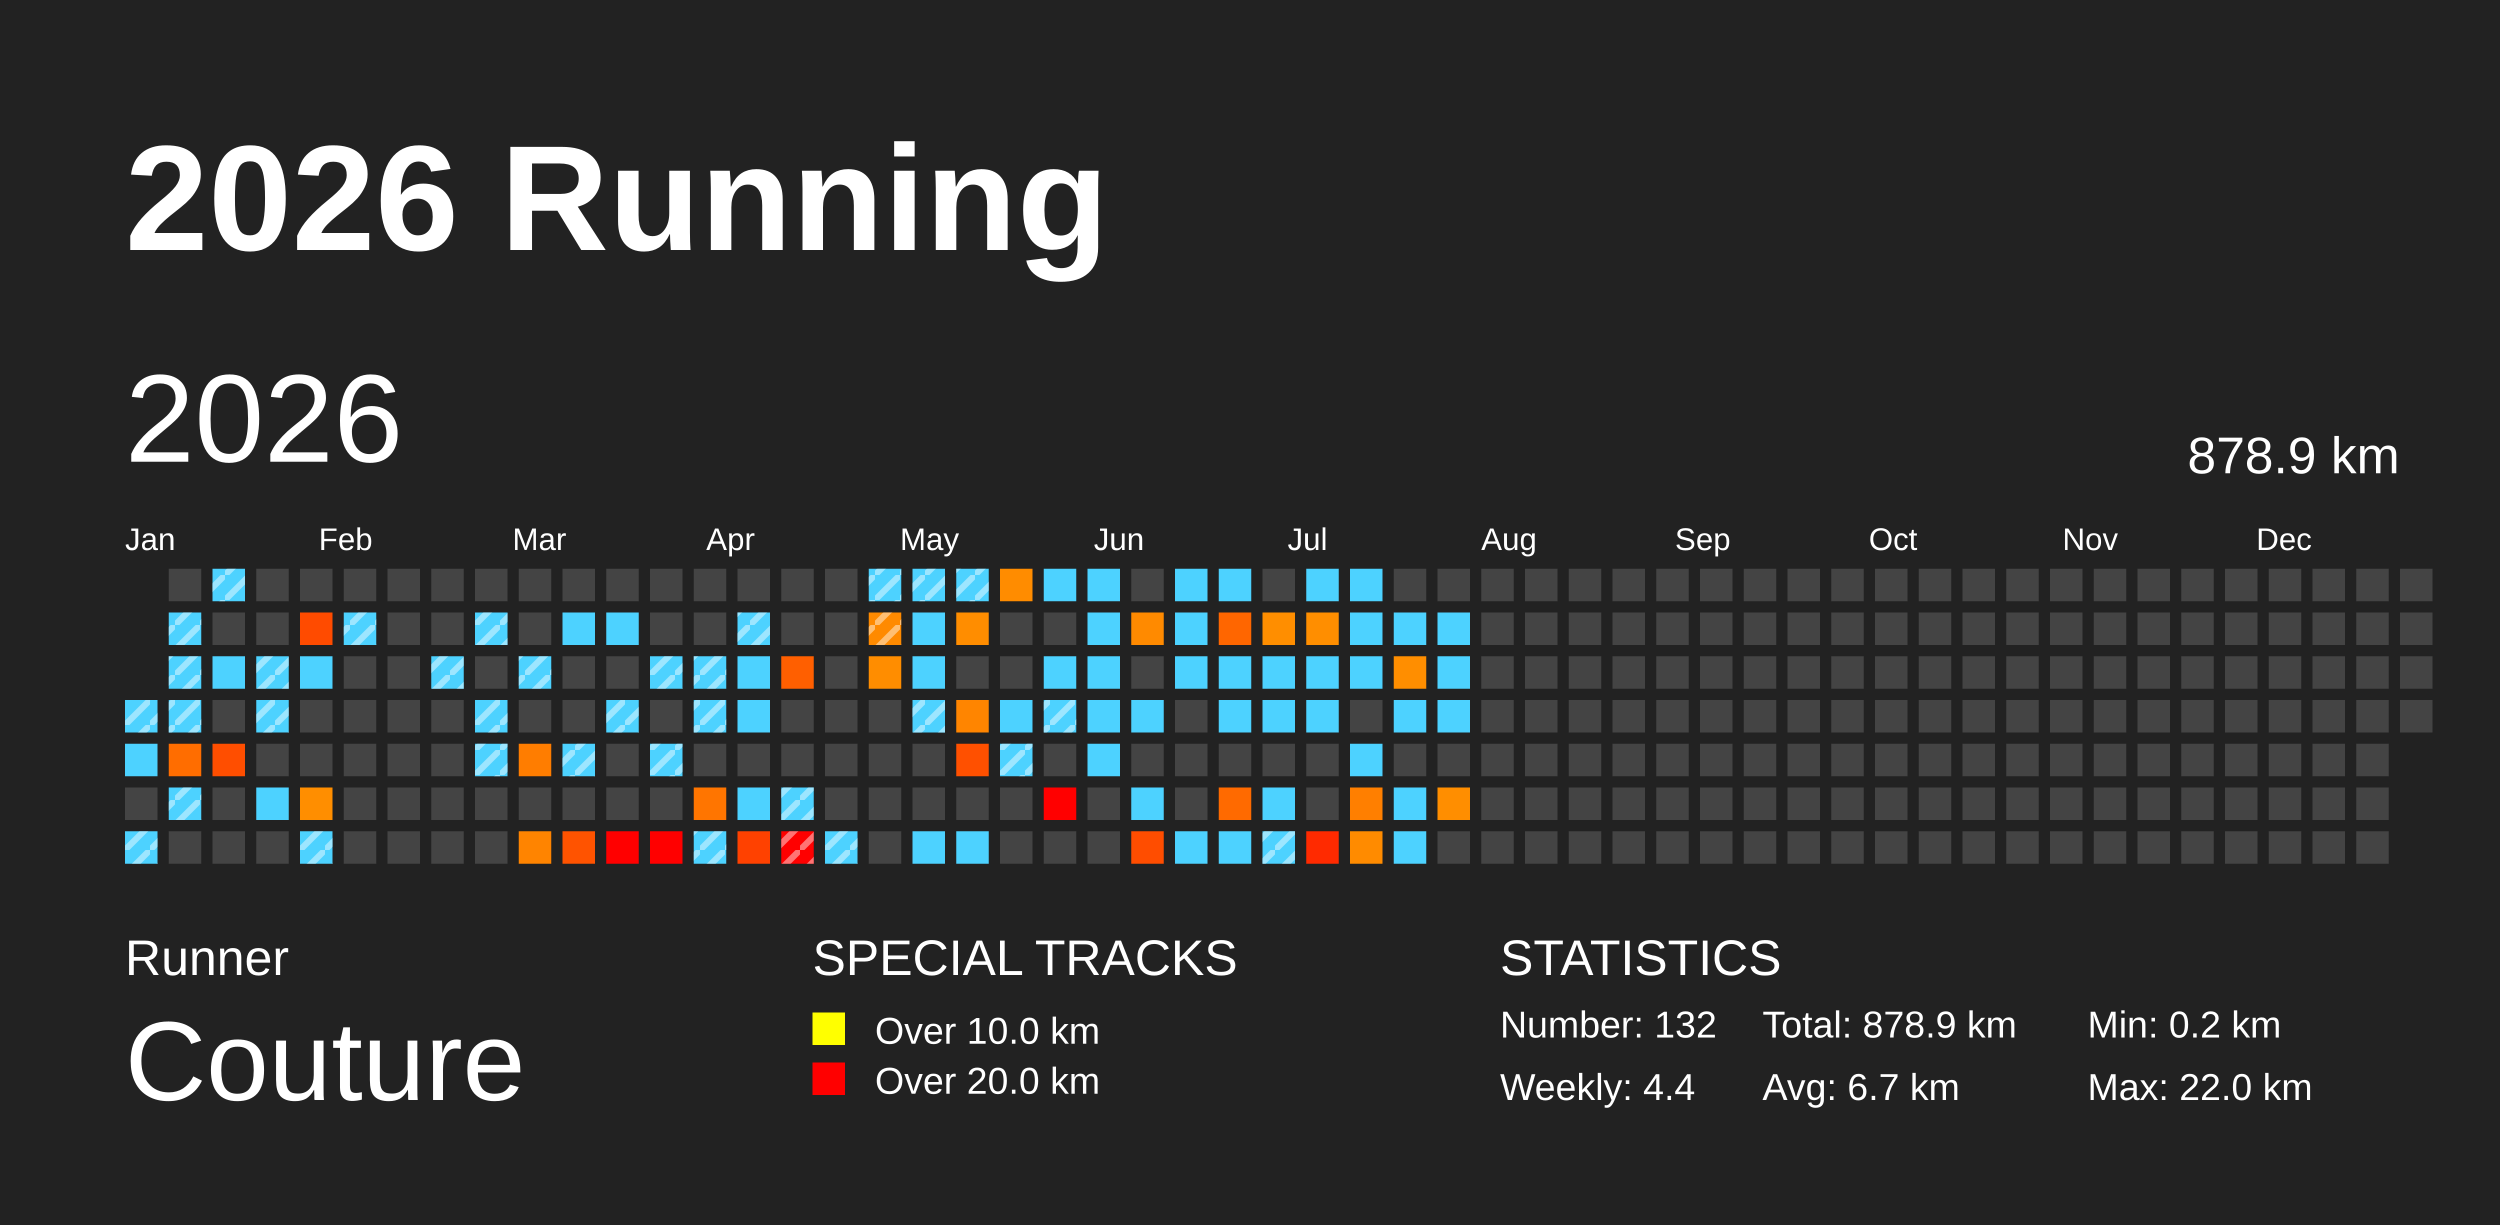
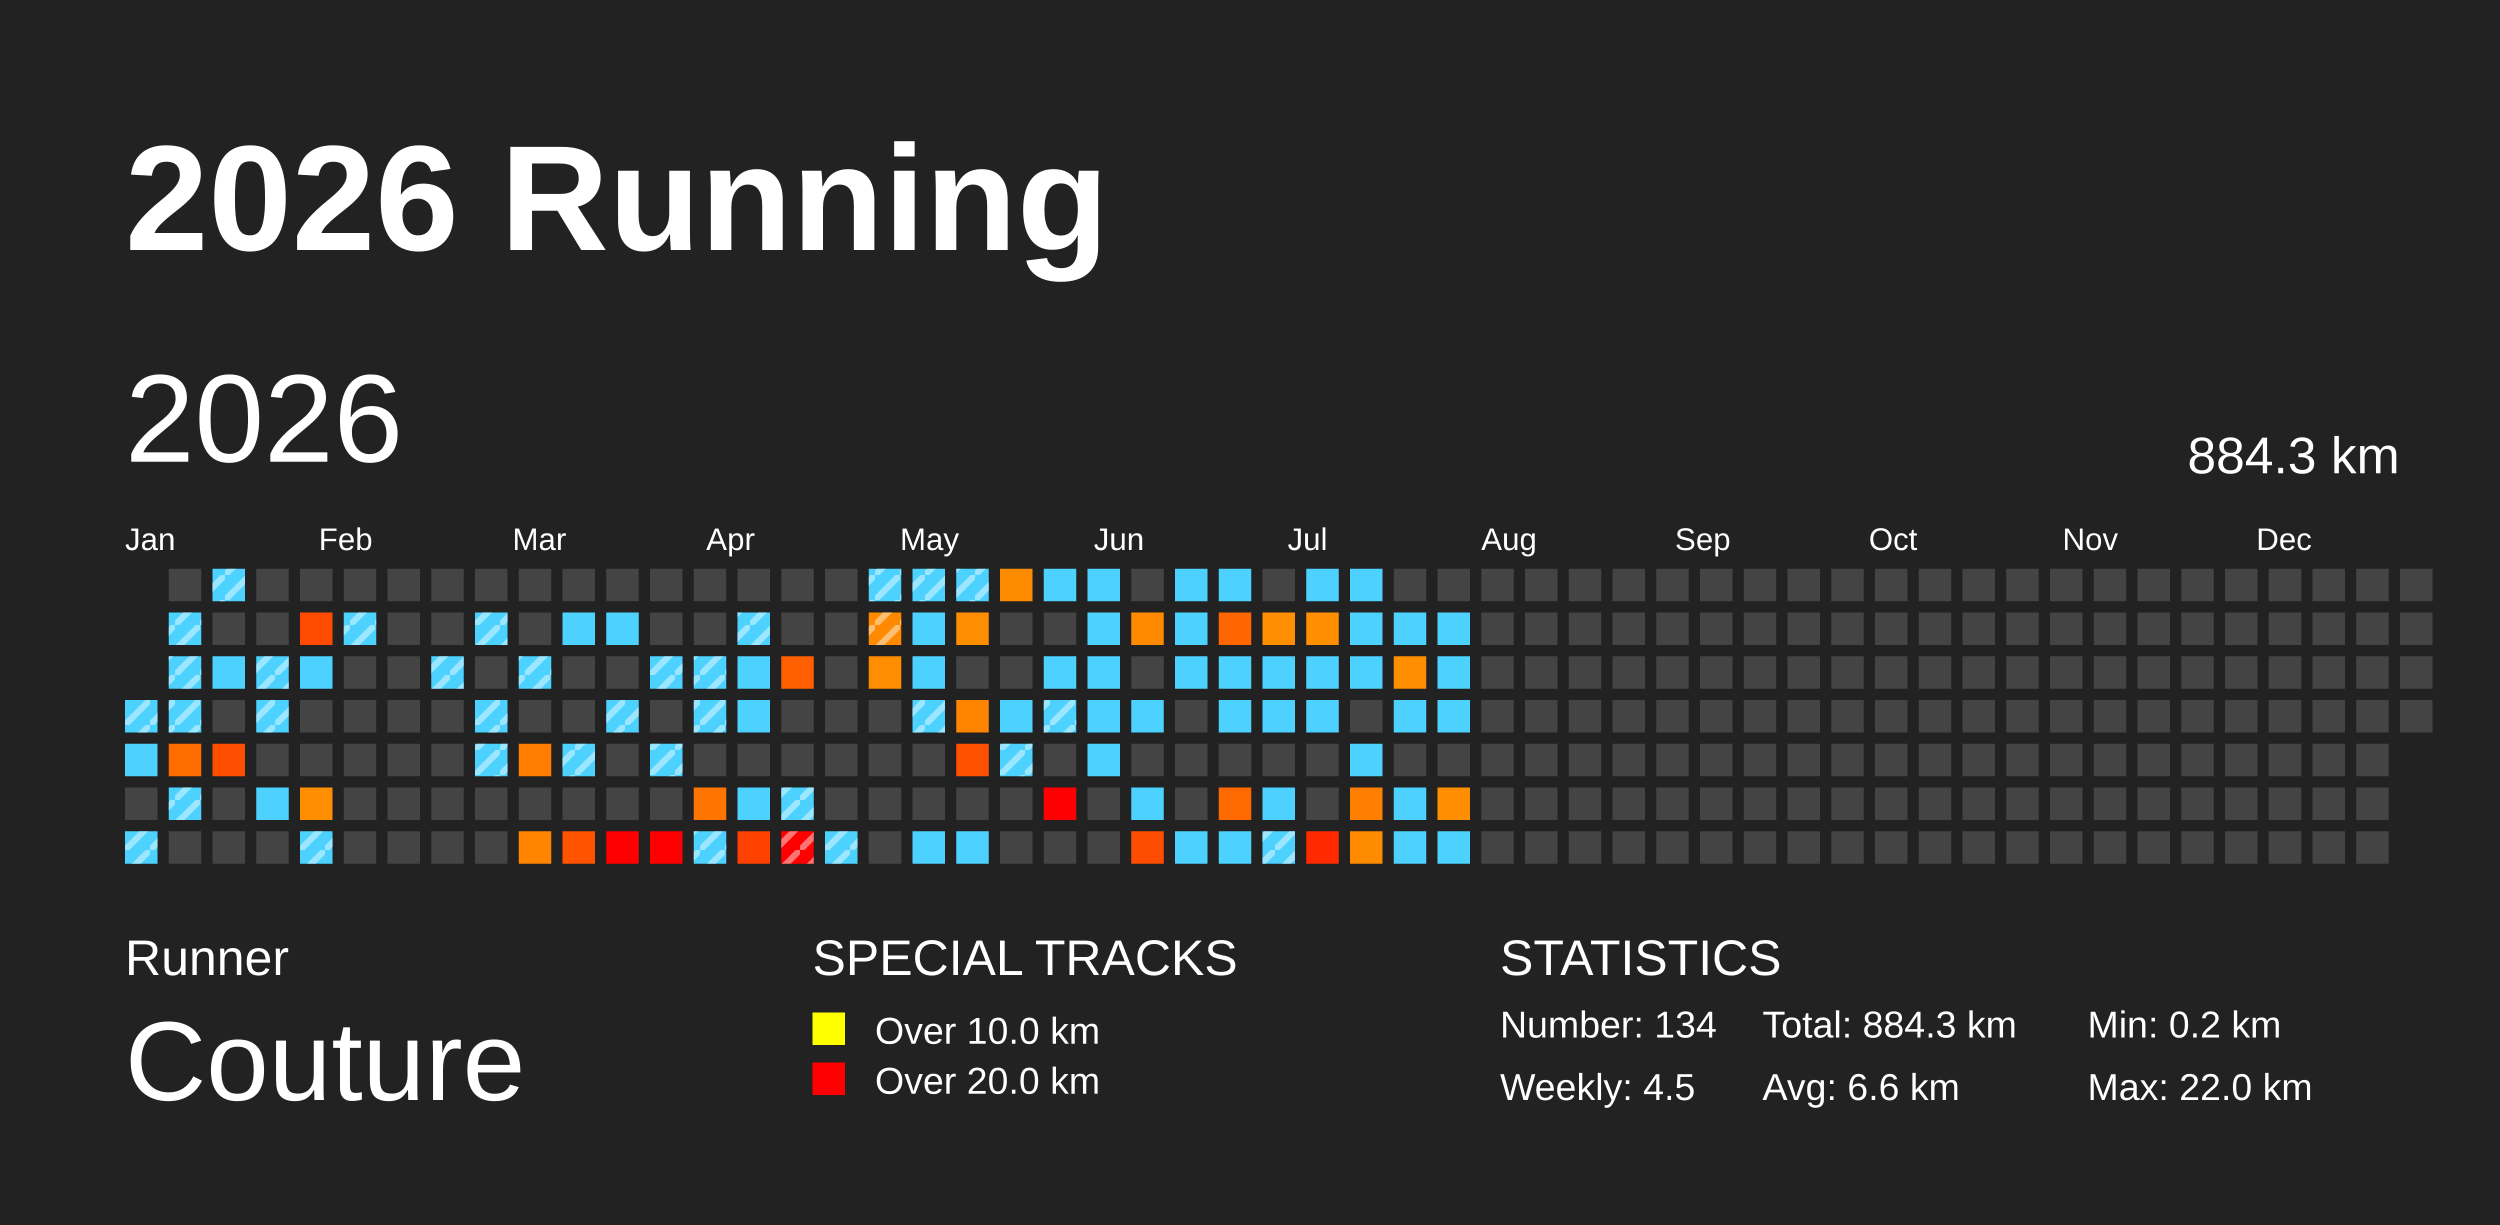
<svg xmlns="http://www.w3.org/2000/svg" baseProfile="full" height="98mm" version="1.1" viewBox="0,0,200,98" width="200mm">
  <defs>
    <pattern height="2" id="indoor-stripe" patternUnits="userSpaceOnUse" width="2">
      <line stroke="white" stroke-opacity="0.45" stroke-width="0.5" x1="0" x2="2" y1="2" y2="0" />
    </pattern>
  </defs>
  <rect fill="#222222" height="98" width="200" x="0" y="0" />
  <text fill="#FFFFFF" style="font-size:12px; font-family:Arial; font-weight:bold;" x="10" y="20">2026 Running</text>
  <text fill="#FFFFFF" style="font-size:4px; font-family:Arial" x="10" y="78">Runner</text>
  <text fill="#FFFFFF" style="font-size:9px; font-family:Arial" x="10" y="88">Couture</text>
  <text fill="#FFFFFF" style="font-size:4px; font-family:Arial" x="65" y="78">SPECIAL TRACKS</text>
  <rect fill="yellow" height="2.6" width="2.6" x="65" y="81" />
  <text fill="#FFFFFF" style="font-size:3px; font-family:Arial" x="70" y="83.5">Over 10.0 km</text>
  <rect fill="red" height="2.6" width="2.6" x="65" y="85" />
  <text fill="#FFFFFF" style="font-size:3px; font-family:Arial" x="70" y="87.5">Over 20.0 km</text>
  <text fill="#FFFFFF" style="font-size:4px; font-family:Arial" x="120" y="78">STATISTICS</text>
-   <text fill="#FFFFFF" style="font-size:3px; font-family:Arial" x="120" y="83">Number: 132</text>
-   <text fill="#FFFFFF" style="font-size:3px; font-family:Arial" x="120" y="88">Weekly: 4.4</text>
-   <text fill="#FFFFFF" style="font-size:3px; font-family:Arial" x="141" y="83">Total: 878.9 km</text>
-   <text fill="#FFFFFF" style="font-size:3px; font-family:Arial" x="141" y="88">Avg: 6.7 km</text>
+   <text fill="#FFFFFF" style="font-size:3px; font-family:Arial" x="120" y="83">Number: 134</text>
+   <text fill="#FFFFFF" style="font-size:3px; font-family:Arial" x="120" y="88">Weekly: 4.5</text>
+   <text fill="#FFFFFF" style="font-size:3px; font-family:Arial" x="141" y="83">Total: 884.3 km</text>
+   <text fill="#FFFFFF" style="font-size:3px; font-family:Arial" x="141" y="88">Avg: 6.6 km</text>
  <text fill="#FFFFFF" style="font-size:3px; font-family:Arial" x="167" y="83">Min: 0.2 km</text>
  <text fill="#FFFFFF" style="font-size:3px; font-family:Arial" x="167" y="88">Max: 22.0 km</text>
  <text dominant-baseline="hanging" fill="#FFFFFF" style="font-size:10.0px; font-family:Arial;" x="10" y="30">2026</text>
-   <text dominant-baseline="hanging" fill="#FFFFFF" style="font-size:4.125px; font-family:Arial;" x="175" y="35">878.9 km</text>
+   <text dominant-baseline="hanging" fill="#FFFFFF" style="font-size:4.125px; font-family:Arial;" x="175" y="35">884.3 km</text>
  <text fill="#FFFFFF" style="font-size:2.5px; font-family:Arial" x="10.0" y="44">Jan</text>
  <text fill="#FFFFFF" style="font-size:2.5px; font-family:Arial" x="25.5" y="44">Feb</text>
  <text fill="#FFFFFF" style="font-size:2.5px; font-family:Arial" x="41.0" y="44">Mar</text>
  <text fill="#FFFFFF" style="font-size:2.5px; font-family:Arial" x="56.5" y="44">Apr</text>
  <text fill="#FFFFFF" style="font-size:2.5px; font-family:Arial" x="72.0" y="44">May</text>
  <text fill="#FFFFFF" style="font-size:2.5px; font-family:Arial" x="87.5" y="44">Jun</text>
  <text fill="#FFFFFF" style="font-size:2.5px; font-family:Arial" x="103.0" y="44">Jul</text>
  <text fill="#FFFFFF" style="font-size:2.5px; font-family:Arial" x="118.5" y="44">Aug</text>
  <text fill="#FFFFFF" style="font-size:2.5px; font-family:Arial" x="134.0" y="44">Sep</text>
  <text fill="#FFFFFF" style="font-size:2.5px; font-family:Arial" x="149.5" y="44">Oct</text>
  <text fill="#FFFFFF" style="font-size:2.5px; font-family:Arial" x="165.0" y="44">Nov</text>
  <text fill="#FFFFFF" style="font-size:2.5px; font-family:Arial" x="180.5" y="44">Dec</text>
  <rect fill="#4dd2ff" height="2.6" width="2.6" x="10.0" y="56.0" />
  <rect fill="url(#indoor-stripe)" height="2.6" width="2.6" x="10.0" y="56.0" />
  <rect fill="#4dd2ff" height="2.6" width="2.6" x="10.0" y="59.5" />
  <rect fill="#444444" height="2.6" width="2.6" x="10.0" y="63.0" />
  <rect fill="#4dd2ff" height="2.6" width="2.6" x="10.0" y="66.5" />
  <rect fill="url(#indoor-stripe)" height="2.6" width="2.6" x="10.0" y="66.5" />
  <rect fill="#444444" height="2.6" width="2.6" x="13.5" y="45.5" />
  <rect fill="#4dd2ff" height="2.6" width="2.6" x="13.5" y="49.0" />
  <rect fill="url(#indoor-stripe)" height="2.6" width="2.6" x="13.5" y="49.0" />
  <rect fill="#4dd2ff" height="2.6" width="2.6" x="13.5" y="52.5" />
  <rect fill="url(#indoor-stripe)" height="2.6" width="2.6" x="13.5" y="52.5" />
  <rect fill="#4dd2ff" height="2.6" width="2.6" x="13.5" y="56.0" />
  <rect fill="url(#indoor-stripe)" height="2.6" width="2.6" x="13.5" y="56.0" />
  <rect fill="#ff6d00" height="2.6" width="2.6" x="13.5" y="59.5" />
  <rect fill="#4dd2ff" height="2.6" width="2.6" x="13.5" y="63.0" />
  <rect fill="url(#indoor-stripe)" height="2.6" width="2.6" x="13.5" y="63.0" />
  <rect fill="#444444" height="2.6" width="2.6" x="13.5" y="66.5" />
  <rect fill="#4dd2ff" height="2.6" width="2.6" x="17.0" y="45.5" />
  <rect fill="url(#indoor-stripe)" height="2.6" width="2.6" x="17.0" y="45.5" />
  <rect fill="#444444" height="2.6" width="2.6" x="17.0" y="49.0" />
  <rect fill="#4dd2ff" height="2.6" width="2.6" x="17.0" y="52.5" />
  <rect fill="#444444" height="2.6" width="2.6" x="17.0" y="56.0" />
  <rect fill="#ff4e00" height="2.6" width="2.6" x="17.0" y="59.5" />
  <rect fill="#444444" height="2.6" width="2.6" x="17.0" y="63.0" />
  <rect fill="#444444" height="2.6" width="2.6" x="17.0" y="66.5" />
  <rect fill="#444444" height="2.6" width="2.6" x="20.5" y="45.5" />
  <rect fill="#444444" height="2.6" width="2.6" x="20.5" y="49.0" />
  <rect fill="#4dd2ff" height="2.6" width="2.6" x="20.5" y="52.5" />
  <rect fill="url(#indoor-stripe)" height="2.6" width="2.6" x="20.5" y="52.5" />
  <rect fill="#4dd2ff" height="2.6" width="2.6" x="20.5" y="56.0" />
  <rect fill="url(#indoor-stripe)" height="2.6" width="2.6" x="20.5" y="56.0" />
  <rect fill="#444444" height="2.6" width="2.6" x="20.5" y="59.5" />
  <rect fill="#4dd2ff" height="2.6" width="2.6" x="20.5" y="63.0" />
  <rect fill="#444444" height="2.6" width="2.6" x="20.5" y="66.5" />
  <rect fill="#444444" height="2.6" width="2.6" x="24.0" y="45.5" />
  <rect fill="#ff4b00" height="2.6" width="2.6" x="24.0" y="49.0" />
  <rect fill="#4dd2ff" height="2.6" width="2.6" x="24.0" y="52.5" />
  <rect fill="#444444" height="2.6" width="2.6" x="24.0" y="56.0" />
  <rect fill="#444444" height="2.6" width="2.6" x="24.0" y="59.5" />
  <rect fill="#ff8e00" height="2.6" width="2.6" x="24.0" y="63.0" />
  <rect fill="#4dd2ff" height="2.6" width="2.6" x="24.0" y="66.5" />
  <rect fill="url(#indoor-stripe)" height="2.6" width="2.6" x="24.0" y="66.5" />
  <rect fill="#444444" height="2.6" width="2.6" x="27.5" y="45.5" />
  <rect fill="#4dd2ff" height="2.6" width="2.6" x="27.5" y="49.0" />
  <rect fill="url(#indoor-stripe)" height="2.6" width="2.6" x="27.5" y="49.0" />
  <rect fill="#444444" height="2.6" width="2.6" x="27.5" y="52.5" />
  <rect fill="#444444" height="2.6" width="2.6" x="27.5" y="56.0" />
  <rect fill="#444444" height="2.6" width="2.6" x="27.5" y="59.5" />
  <rect fill="#444444" height="2.6" width="2.6" x="27.5" y="63.0" />
  <rect fill="#444444" height="2.6" width="2.6" x="27.5" y="66.5" />
  <rect fill="#444444" height="2.6" width="2.6" x="31.0" y="45.5" />
  <rect fill="#444444" height="2.6" width="2.6" x="31.0" y="49.0" />
  <rect fill="#444444" height="2.6" width="2.6" x="31.0" y="52.5" />
  <rect fill="#444444" height="2.6" width="2.6" x="31.0" y="56.0" />
  <rect fill="#444444" height="2.6" width="2.6" x="31.0" y="59.5" />
  <rect fill="#444444" height="2.6" width="2.6" x="31.0" y="63.0" />
  <rect fill="#444444" height="2.6" width="2.6" x="31.0" y="66.5" />
  <rect fill="#444444" height="2.6" width="2.6" x="34.5" y="45.5" />
  <rect fill="#444444" height="2.6" width="2.6" x="34.5" y="49.0" />
  <rect fill="#4dd2ff" height="2.6" width="2.6" x="34.5" y="52.5" />
  <rect fill="url(#indoor-stripe)" height="2.6" width="2.6" x="34.5" y="52.5" />
  <rect fill="#444444" height="2.6" width="2.6" x="34.5" y="56.0" />
  <rect fill="#444444" height="2.6" width="2.6" x="34.5" y="59.5" />
  <rect fill="#444444" height="2.6" width="2.6" x="34.5" y="63.0" />
  <rect fill="#444444" height="2.6" width="2.6" x="34.5" y="66.5" />
  <rect fill="#444444" height="2.6" width="2.6" x="38.0" y="45.5" />
  <rect fill="#4dd2ff" height="2.6" width="2.6" x="38.0" y="49.0" />
  <rect fill="url(#indoor-stripe)" height="2.6" width="2.6" x="38.0" y="49.0" />
  <rect fill="#444444" height="2.6" width="2.6" x="38.0" y="52.5" />
  <rect fill="#4dd2ff" height="2.6" width="2.6" x="38.0" y="56.0" />
  <rect fill="url(#indoor-stripe)" height="2.6" width="2.6" x="38.0" y="56.0" />
  <rect fill="#4dd2ff" height="2.6" width="2.6" x="38.0" y="59.5" />
  <rect fill="url(#indoor-stripe)" height="2.6" width="2.6" x="38.0" y="59.5" />
  <rect fill="#444444" height="2.6" width="2.6" x="38.0" y="63.0" />
  <rect fill="#444444" height="2.6" width="2.6" x="38.0" y="66.5" />
  <rect fill="#444444" height="2.6" width="2.6" x="41.5" y="45.5" />
  <rect fill="#444444" height="2.6" width="2.6" x="41.5" y="49.0" />
  <rect fill="#4dd2ff" height="2.6" width="2.6" x="41.5" y="52.5" />
  <rect fill="url(#indoor-stripe)" height="2.6" width="2.6" x="41.5" y="52.5" />
  <rect fill="#444444" height="2.6" width="2.6" x="41.5" y="56.0" />
  <rect fill="#ff7d00" height="2.6" width="2.6" x="41.5" y="59.5" />
  <rect fill="#444444" height="2.6" width="2.6" x="41.5" y="63.0" />
  <rect fill="#ff8400" height="2.6" width="2.6" x="41.5" y="66.5" />
  <rect fill="#444444" height="2.6" width="2.6" x="45.0" y="45.5" />
  <rect fill="#4dd2ff" height="2.6" width="2.6" x="45.0" y="49.0" />
  <rect fill="#444444" height="2.6" width="2.6" x="45.0" y="52.5" />
  <rect fill="#444444" height="2.6" width="2.6" x="45.0" y="56.0" />
  <rect fill="#4dd2ff" height="2.6" width="2.6" x="45.0" y="59.5" />
  <rect fill="url(#indoor-stripe)" height="2.6" width="2.6" x="45.0" y="59.5" />
  <rect fill="#444444" height="2.6" width="2.6" x="45.0" y="63.0" />
  <rect fill="#ff5300" height="2.6" width="2.6" x="45.0" y="66.5" />
  <rect fill="#444444" height="2.6" width="2.6" x="48.5" y="45.5" />
  <rect fill="#4dd2ff" height="2.6" width="2.6" x="48.5" y="49.0" />
  <rect fill="#444444" height="2.6" width="2.6" x="48.5" y="52.5" />
  <rect fill="#4dd2ff" height="2.6" width="2.6" x="48.5" y="56.0" />
  <rect fill="url(#indoor-stripe)" height="2.6" width="2.6" x="48.5" y="56.0" />
  <rect fill="#444444" height="2.6" width="2.6" x="48.5" y="59.5" />
  <rect fill="#444444" height="2.6" width="2.6" x="48.5" y="63.0" />
  <rect fill="red" height="2.6" width="2.6" x="48.5" y="66.5" />
  <rect fill="#444444" height="2.6" width="2.6" x="52.0" y="45.5" />
  <rect fill="#444444" height="2.6" width="2.6" x="52.0" y="49.0" />
  <rect fill="#4dd2ff" height="2.6" width="2.6" x="52.0" y="52.5" />
  <rect fill="url(#indoor-stripe)" height="2.6" width="2.6" x="52.0" y="52.5" />
  <rect fill="#444444" height="2.6" width="2.6" x="52.0" y="56.0" />
  <rect fill="#4dd2ff" height="2.6" width="2.6" x="52.0" y="59.5" />
  <rect fill="url(#indoor-stripe)" height="2.6" width="2.6" x="52.0" y="59.5" />
  <rect fill="#444444" height="2.6" width="2.6" x="52.0" y="63.0" />
  <rect fill="red" height="2.6" width="2.6" x="52.0" y="66.5" />
  <rect fill="#444444" height="2.6" width="2.6" x="55.5" y="45.5" />
  <rect fill="#444444" height="2.6" width="2.6" x="55.5" y="49.0" />
  <rect fill="#4dd2ff" height="2.6" width="2.6" x="55.5" y="52.5" />
  <rect fill="url(#indoor-stripe)" height="2.6" width="2.6" x="55.5" y="52.5" />
  <rect fill="#4dd2ff" height="2.6" width="2.6" x="55.5" y="56.0" />
  <rect fill="url(#indoor-stripe)" height="2.6" width="2.6" x="55.5" y="56.0" />
  <rect fill="#444444" height="2.6" width="2.6" x="55.5" y="59.5" />
  <rect fill="#ff7500" height="2.6" width="2.6" x="55.5" y="63.0" />
  <rect fill="#4dd2ff" height="2.6" width="2.6" x="55.5" y="66.5" />
  <rect fill="url(#indoor-stripe)" height="2.6" width="2.6" x="55.5" y="66.5" />
  <rect fill="#444444" height="2.6" width="2.6" x="59.0" y="45.5" />
  <rect fill="#4dd2ff" height="2.6" width="2.6" x="59.0" y="49.0" />
  <rect fill="url(#indoor-stripe)" height="2.6" width="2.6" x="59.0" y="49.0" />
  <rect fill="#4dd2ff" height="2.6" width="2.6" x="59.0" y="52.5" />
  <rect fill="#4dd2ff" height="2.6" width="2.6" x="59.0" y="56.0" />
  <rect fill="#444444" height="2.6" width="2.6" x="59.0" y="59.5" />
  <rect fill="#4dd2ff" height="2.6" width="2.6" x="59.0" y="63.0" />
  <rect fill="#ff4100" height="2.6" width="2.6" x="59.0" y="66.5" />
  <rect fill="#444444" height="2.6" width="2.6" x="62.5" y="45.5" />
  <rect fill="#444444" height="2.6" width="2.6" x="62.5" y="49.0" />
  <rect fill="#ff5f00" height="2.6" width="2.6" x="62.5" y="52.5" />
  <rect fill="#444444" height="2.6" width="2.6" x="62.5" y="56.0" />
  <rect fill="#444444" height="2.6" width="2.6" x="62.5" y="59.5" />
  <rect fill="#4dd2ff" height="2.6" width="2.6" x="62.5" y="63.0" />
  <rect fill="url(#indoor-stripe)" height="2.6" width="2.6" x="62.5" y="63.0" />
  <rect fill="red" height="2.6" width="2.6" x="62.5" y="66.5" />
  <rect fill="url(#indoor-stripe)" height="2.6" width="2.6" x="62.5" y="66.5" />
  <rect fill="#444444" height="2.6" width="2.6" x="66.0" y="45.5" />
  <rect fill="#444444" height="2.6" width="2.6" x="66.0" y="49.0" />
  <rect fill="#444444" height="2.6" width="2.6" x="66.0" y="52.5" />
  <rect fill="#444444" height="2.6" width="2.6" x="66.0" y="56.0" />
  <rect fill="#444444" height="2.6" width="2.6" x="66.0" y="59.5" />
  <rect fill="#444444" height="2.6" width="2.6" x="66.0" y="63.0" />
  <rect fill="#4dd2ff" height="2.6" width="2.6" x="66.0" y="66.5" />
  <rect fill="url(#indoor-stripe)" height="2.6" width="2.6" x="66.0" y="66.5" />
  <rect fill="#4dd2ff" height="2.6" width="2.6" x="69.5" y="45.5" />
  <rect fill="url(#indoor-stripe)" height="2.6" width="2.6" x="69.5" y="45.5" />
  <rect fill="#ff8a00" height="2.6" width="2.6" x="69.5" y="49.0" />
  <rect fill="url(#indoor-stripe)" height="2.6" width="2.6" x="69.5" y="49.0" />
  <rect fill="#ff8d00" height="2.6" width="2.6" x="69.5" y="52.5" />
  <rect fill="#444444" height="2.6" width="2.6" x="69.5" y="56.0" />
  <rect fill="#444444" height="2.6" width="2.6" x="69.5" y="59.5" />
  <rect fill="#444444" height="2.6" width="2.6" x="69.5" y="63.0" />
  <rect fill="#444444" height="2.6" width="2.6" x="69.5" y="66.5" />
  <rect fill="#4dd2ff" height="2.6" width="2.6" x="73.0" y="45.5" />
  <rect fill="url(#indoor-stripe)" height="2.6" width="2.6" x="73.0" y="45.5" />
  <rect fill="#4dd2ff" height="2.6" width="2.6" x="73.0" y="49.0" />
  <rect fill="#4dd2ff" height="2.6" width="2.6" x="73.0" y="52.5" />
  <rect fill="#4dd2ff" height="2.6" width="2.6" x="73.0" y="56.0" />
  <rect fill="url(#indoor-stripe)" height="2.6" width="2.6" x="73.0" y="56.0" />
  <rect fill="#444444" height="2.6" width="2.6" x="73.0" y="59.5" />
  <rect fill="#444444" height="2.6" width="2.6" x="73.0" y="63.0" />
  <rect fill="#4dd2ff" height="2.6" width="2.6" x="73.0" y="66.5" />
  <rect fill="#4dd2ff" height="2.6" width="2.6" x="76.5" y="45.5" />
  <rect fill="url(#indoor-stripe)" height="2.6" width="2.6" x="76.5" y="45.5" />
  <rect fill="#ff8d00" height="2.6" width="2.6" x="76.5" y="49.0" />
  <rect fill="#444444" height="2.6" width="2.6" x="76.5" y="52.5" />
  <rect fill="#ff8500" height="2.6" width="2.6" x="76.5" y="56.0" />
  <rect fill="#ff5000" height="2.6" width="2.6" x="76.5" y="59.5" />
  <rect fill="#444444" height="2.6" width="2.6" x="76.5" y="63.0" />
  <rect fill="#4dd2ff" height="2.6" width="2.6" x="76.5" y="66.5" />
  <rect fill="#ff8c00" height="2.6" width="2.6" x="80.0" y="45.5" />
  <rect fill="#444444" height="2.6" width="2.6" x="80.0" y="49.0" />
  <rect fill="#444444" height="2.6" width="2.6" x="80.0" y="52.5" />
  <rect fill="#4dd2ff" height="2.6" width="2.6" x="80.0" y="56.0" />
  <rect fill="#4dd2ff" height="2.6" width="2.6" x="80.0" y="59.5" />
  <rect fill="url(#indoor-stripe)" height="2.6" width="2.6" x="80.0" y="59.5" />
  <rect fill="#444444" height="2.6" width="2.6" x="80.0" y="63.0" />
  <rect fill="#444444" height="2.6" width="2.6" x="80.0" y="66.5" />
  <rect fill="#4dd2ff" height="2.6" width="2.6" x="83.5" y="45.5" />
  <rect fill="#444444" height="2.6" width="2.6" x="83.5" y="49.0" />
  <rect fill="#4dd2ff" height="2.6" width="2.6" x="83.5" y="52.5" />
  <rect fill="#4dd2ff" height="2.6" width="2.6" x="83.5" y="56.0" />
  <rect fill="url(#indoor-stripe)" height="2.6" width="2.6" x="83.5" y="56.0" />
  <rect fill="#444444" height="2.6" width="2.6" x="83.5" y="59.5" />
  <rect fill="red" height="2.6" width="2.6" x="83.5" y="63.0" />
  <rect fill="#444444" height="2.6" width="2.6" x="83.5" y="66.5" />
  <rect fill="#4dd2ff" height="2.6" width="2.6" x="87.0" y="45.5" />
  <rect fill="#4dd2ff" height="2.6" width="2.6" x="87.0" y="49.0" />
  <rect fill="#4dd2ff" height="2.6" width="2.6" x="87.0" y="52.5" />
  <rect fill="#4dd2ff" height="2.6" width="2.6" x="87.0" y="56.0" />
  <rect fill="#4dd2ff" height="2.6" width="2.6" x="87.0" y="59.5" />
  <rect fill="#444444" height="2.6" width="2.6" x="87.0" y="63.0" />
  <rect fill="#444444" height="2.6" width="2.6" x="87.0" y="66.5" />
  <rect fill="#444444" height="2.6" width="2.6" x="90.5" y="45.5" />
  <rect fill="#ff8a00" height="2.6" width="2.6" x="90.5" y="49.0" />
  <rect fill="#444444" height="2.6" width="2.6" x="90.5" y="52.5" />
  <rect fill="#4dd2ff" height="2.6" width="2.6" x="90.5" y="56.0" />
  <rect fill="#444444" height="2.6" width="2.6" x="90.5" y="59.5" />
  <rect fill="#4dd2ff" height="2.6" width="2.6" x="90.5" y="63.0" />
  <rect fill="#ff4d00" height="2.6" width="2.6" x="90.5" y="66.5" />
  <rect fill="#4dd2ff" height="2.6" width="2.6" x="94.0" y="45.5" />
  <rect fill="#4dd2ff" height="2.6" width="2.6" x="94.0" y="49.0" />
  <rect fill="#4dd2ff" height="2.6" width="2.6" x="94.0" y="52.5" />
  <rect fill="#444444" height="2.6" width="2.6" x="94.0" y="56.0" />
  <rect fill="#444444" height="2.6" width="2.6" x="94.0" y="59.5" />
  <rect fill="#444444" height="2.6" width="2.6" x="94.0" y="63.0" />
  <rect fill="#4dd2ff" height="2.6" width="2.6" x="94.0" y="66.5" />
  <rect fill="#4dd2ff" height="2.6" width="2.6" x="97.5" y="45.5" />
  <rect fill="#ff6600" height="2.6" width="2.6" x="97.5" y="49.0" />
  <rect fill="#4dd2ff" height="2.6" width="2.6" x="97.5" y="52.5" />
  <rect fill="#4dd2ff" height="2.6" width="2.6" x="97.5" y="56.0" />
  <rect fill="#444444" height="2.6" width="2.6" x="97.5" y="59.5" />
  <rect fill="#ff6a00" height="2.6" width="2.6" x="97.5" y="63.0" />
  <rect fill="#4dd2ff" height="2.6" width="2.6" x="97.5" y="66.5" />
  <rect fill="#444444" height="2.6" width="2.6" x="101.0" y="45.5" />
  <rect fill="#ff8e00" height="2.6" width="2.6" x="101.0" y="49.0" />
  <rect fill="#4dd2ff" height="2.6" width="2.6" x="101.0" y="52.5" />
  <rect fill="#4dd2ff" height="2.6" width="2.6" x="101.0" y="56.0" />
  <rect fill="#444444" height="2.6" width="2.6" x="101.0" y="59.5" />
  <rect fill="#4dd2ff" height="2.6" width="2.6" x="101.0" y="63.0" />
  <rect fill="#4dd2ff" height="2.6" width="2.6" x="101.0" y="66.5" />
  <rect fill="url(#indoor-stripe)" height="2.6" width="2.6" x="101.0" y="66.5" />
  <rect fill="#4dd2ff" height="2.6" width="2.6" x="104.5" y="45.5" />
  <rect fill="#ff8e00" height="2.6" width="2.6" x="104.5" y="49.0" />
  <rect fill="#4dd2ff" height="2.6" width="2.6" x="104.5" y="52.5" />
  <rect fill="#4dd2ff" height="2.6" width="2.6" x="104.5" y="56.0" />
  <rect fill="#444444" height="2.6" width="2.6" x="104.5" y="59.5" />
  <rect fill="#444444" height="2.6" width="2.6" x="104.5" y="63.0" />
  <rect fill="#ff2a00" height="2.6" width="2.6" x="104.5" y="66.5" />
  <rect fill="#4dd2ff" height="2.6" width="2.6" x="108.0" y="45.5" />
  <rect fill="#4dd2ff" height="2.6" width="2.6" x="108.0" y="49.0" />
  <rect fill="#4dd2ff" height="2.6" width="2.6" x="108.0" y="52.5" />
  <rect fill="#444444" height="2.6" width="2.6" x="108.0" y="56.0" />
  <rect fill="#4dd2ff" height="2.6" width="2.6" x="108.0" y="59.5" />
  <rect fill="#ff7f00" height="2.6" width="2.6" x="108.0" y="63.0" />
  <rect fill="#ff8b00" height="2.6" width="2.6" x="108.0" y="66.5" />
  <rect fill="#444444" height="2.6" width="2.6" x="111.5" y="45.5" />
  <rect fill="#4dd2ff" height="2.6" width="2.6" x="111.5" y="49.0" />
  <rect fill="#ff8e00" height="2.6" width="2.6" x="111.5" y="52.5" />
  <rect fill="#4dd2ff" height="2.6" width="2.6" x="111.5" y="56.0" />
  <rect fill="#444444" height="2.6" width="2.6" x="111.5" y="59.5" />
  <rect fill="#4dd2ff" height="2.6" width="2.6" x="111.5" y="63.0" />
  <rect fill="#4dd2ff" height="2.6" width="2.6" x="111.5" y="66.5" />
  <rect fill="#444444" height="2.6" width="2.6" x="115.0" y="45.5" />
  <rect fill="#4dd2ff" height="2.6" width="2.6" x="115.0" y="49.0" />
  <rect fill="#4dd2ff" height="2.6" width="2.6" x="115.0" y="52.5" />
  <rect fill="#4dd2ff" height="2.6" width="2.6" x="115.0" y="56.0" />
  <rect fill="#444444" height="2.6" width="2.6" x="115.0" y="59.5" />
  <rect fill="#ff8e00" height="2.6" width="2.6" x="115.0" y="63.0" />
-   <rect fill="#444444" height="2.6" width="2.6" x="115.0" y="66.5" />
+   <rect fill="#4dd2ff" height="2.6" width="2.6" x="115.0" y="66.5" />
  <rect fill="#444444" height="2.6" width="2.6" x="118.5" y="45.5" />
  <rect fill="#444444" height="2.6" width="2.6" x="118.5" y="49.0" />
  <rect fill="#444444" height="2.6" width="2.6" x="118.5" y="52.5" />
  <rect fill="#444444" height="2.6" width="2.6" x="118.5" y="56.0" />
  <rect fill="#444444" height="2.6" width="2.6" x="118.5" y="59.5" />
  <rect fill="#444444" height="2.6" width="2.6" x="118.5" y="63.0" />
  <rect fill="#444444" height="2.6" width="2.6" x="118.5" y="66.5" />
  <rect fill="#444444" height="2.6" width="2.6" x="122.0" y="45.5" />
  <rect fill="#444444" height="2.6" width="2.6" x="122.0" y="49.0" />
  <rect fill="#444444" height="2.6" width="2.6" x="122.0" y="52.5" />
  <rect fill="#444444" height="2.6" width="2.6" x="122.0" y="56.0" />
  <rect fill="#444444" height="2.6" width="2.6" x="122.0" y="59.5" />
  <rect fill="#444444" height="2.6" width="2.6" x="122.0" y="63.0" />
  <rect fill="#444444" height="2.6" width="2.6" x="122.0" y="66.5" />
  <rect fill="#444444" height="2.6" width="2.6" x="125.5" y="45.5" />
  <rect fill="#444444" height="2.6" width="2.6" x="125.5" y="49.0" />
  <rect fill="#444444" height="2.6" width="2.6" x="125.5" y="52.5" />
  <rect fill="#444444" height="2.6" width="2.6" x="125.5" y="56.0" />
  <rect fill="#444444" height="2.6" width="2.6" x="125.5" y="59.5" />
  <rect fill="#444444" height="2.6" width="2.6" x="125.5" y="63.0" />
  <rect fill="#444444" height="2.6" width="2.6" x="125.5" y="66.5" />
  <rect fill="#444444" height="2.6" width="2.6" x="129.0" y="45.5" />
  <rect fill="#444444" height="2.6" width="2.6" x="129.0" y="49.0" />
  <rect fill="#444444" height="2.6" width="2.6" x="129.0" y="52.5" />
  <rect fill="#444444" height="2.6" width="2.6" x="129.0" y="56.0" />
  <rect fill="#444444" height="2.6" width="2.6" x="129.0" y="59.5" />
  <rect fill="#444444" height="2.6" width="2.6" x="129.0" y="63.0" />
  <rect fill="#444444" height="2.6" width="2.6" x="129.0" y="66.5" />
  <rect fill="#444444" height="2.6" width="2.6" x="132.5" y="45.5" />
  <rect fill="#444444" height="2.6" width="2.6" x="132.5" y="49.0" />
  <rect fill="#444444" height="2.6" width="2.6" x="132.5" y="52.5" />
  <rect fill="#444444" height="2.6" width="2.6" x="132.5" y="56.0" />
  <rect fill="#444444" height="2.6" width="2.6" x="132.5" y="59.5" />
  <rect fill="#444444" height="2.6" width="2.6" x="132.5" y="63.0" />
  <rect fill="#444444" height="2.6" width="2.6" x="132.5" y="66.5" />
  <rect fill="#444444" height="2.6" width="2.6" x="136.0" y="45.5" />
  <rect fill="#444444" height="2.6" width="2.6" x="136.0" y="49.0" />
  <rect fill="#444444" height="2.6" width="2.6" x="136.0" y="52.5" />
  <rect fill="#444444" height="2.6" width="2.6" x="136.0" y="56.0" />
  <rect fill="#444444" height="2.6" width="2.6" x="136.0" y="59.5" />
  <rect fill="#444444" height="2.6" width="2.6" x="136.0" y="63.0" />
  <rect fill="#444444" height="2.6" width="2.6" x="136.0" y="66.5" />
  <rect fill="#444444" height="2.6" width="2.6" x="139.5" y="45.5" />
  <rect fill="#444444" height="2.6" width="2.6" x="139.5" y="49.0" />
  <rect fill="#444444" height="2.6" width="2.6" x="139.5" y="52.5" />
  <rect fill="#444444" height="2.6" width="2.6" x="139.5" y="56.0" />
  <rect fill="#444444" height="2.6" width="2.6" x="139.5" y="59.5" />
  <rect fill="#444444" height="2.6" width="2.6" x="139.5" y="63.0" />
  <rect fill="#444444" height="2.6" width="2.6" x="139.5" y="66.5" />
  <rect fill="#444444" height="2.6" width="2.6" x="143.0" y="45.5" />
  <rect fill="#444444" height="2.6" width="2.6" x="143.0" y="49.0" />
  <rect fill="#444444" height="2.6" width="2.6" x="143.0" y="52.5" />
  <rect fill="#444444" height="2.6" width="2.6" x="143.0" y="56.0" />
  <rect fill="#444444" height="2.6" width="2.6" x="143.0" y="59.5" />
  <rect fill="#444444" height="2.6" width="2.6" x="143.0" y="63.0" />
  <rect fill="#444444" height="2.6" width="2.6" x="143.0" y="66.5" />
  <rect fill="#444444" height="2.6" width="2.6" x="146.5" y="45.5" />
  <rect fill="#444444" height="2.6" width="2.6" x="146.5" y="49.0" />
  <rect fill="#444444" height="2.6" width="2.6" x="146.5" y="52.5" />
  <rect fill="#444444" height="2.6" width="2.6" x="146.5" y="56.0" />
  <rect fill="#444444" height="2.6" width="2.6" x="146.5" y="59.5" />
  <rect fill="#444444" height="2.6" width="2.6" x="146.5" y="63.0" />
  <rect fill="#444444" height="2.6" width="2.6" x="146.5" y="66.5" />
  <rect fill="#444444" height="2.6" width="2.6" x="150.0" y="45.5" />
  <rect fill="#444444" height="2.6" width="2.6" x="150.0" y="49.0" />
  <rect fill="#444444" height="2.6" width="2.6" x="150.0" y="52.5" />
  <rect fill="#444444" height="2.6" width="2.6" x="150.0" y="56.0" />
  <rect fill="#444444" height="2.6" width="2.6" x="150.0" y="59.5" />
  <rect fill="#444444" height="2.6" width="2.6" x="150.0" y="63.0" />
  <rect fill="#444444" height="2.6" width="2.6" x="150.0" y="66.5" />
  <rect fill="#444444" height="2.6" width="2.6" x="153.5" y="45.5" />
  <rect fill="#444444" height="2.6" width="2.6" x="153.5" y="49.0" />
  <rect fill="#444444" height="2.6" width="2.6" x="153.5" y="52.5" />
  <rect fill="#444444" height="2.6" width="2.6" x="153.5" y="56.0" />
  <rect fill="#444444" height="2.6" width="2.6" x="153.5" y="59.5" />
  <rect fill="#444444" height="2.6" width="2.6" x="153.5" y="63.0" />
  <rect fill="#444444" height="2.6" width="2.6" x="153.5" y="66.5" />
  <rect fill="#444444" height="2.6" width="2.6" x="157.0" y="45.5" />
  <rect fill="#444444" height="2.6" width="2.6" x="157.0" y="49.0" />
  <rect fill="#444444" height="2.6" width="2.6" x="157.0" y="52.5" />
  <rect fill="#444444" height="2.6" width="2.6" x="157.0" y="56.0" />
  <rect fill="#444444" height="2.6" width="2.6" x="157.0" y="59.5" />
  <rect fill="#444444" height="2.6" width="2.6" x="157.0" y="63.0" />
  <rect fill="#444444" height="2.6" width="2.6" x="157.0" y="66.5" />
  <rect fill="#444444" height="2.6" width="2.6" x="160.5" y="45.5" />
  <rect fill="#444444" height="2.6" width="2.6" x="160.5" y="49.0" />
  <rect fill="#444444" height="2.6" width="2.6" x="160.5" y="52.5" />
  <rect fill="#444444" height="2.6" width="2.6" x="160.5" y="56.0" />
  <rect fill="#444444" height="2.6" width="2.6" x="160.5" y="59.5" />
  <rect fill="#444444" height="2.6" width="2.6" x="160.5" y="63.0" />
  <rect fill="#444444" height="2.6" width="2.6" x="160.5" y="66.5" />
  <rect fill="#444444" height="2.6" width="2.6" x="164.0" y="45.5" />
  <rect fill="#444444" height="2.6" width="2.6" x="164.0" y="49.0" />
  <rect fill="#444444" height="2.6" width="2.6" x="164.0" y="52.5" />
  <rect fill="#444444" height="2.6" width="2.6" x="164.0" y="56.0" />
  <rect fill="#444444" height="2.6" width="2.6" x="164.0" y="59.5" />
  <rect fill="#444444" height="2.6" width="2.6" x="164.0" y="63.0" />
  <rect fill="#444444" height="2.6" width="2.6" x="164.0" y="66.5" />
  <rect fill="#444444" height="2.6" width="2.6" x="167.5" y="45.5" />
  <rect fill="#444444" height="2.6" width="2.6" x="167.5" y="49.0" />
  <rect fill="#444444" height="2.6" width="2.6" x="167.5" y="52.5" />
  <rect fill="#444444" height="2.6" width="2.6" x="167.5" y="56.0" />
  <rect fill="#444444" height="2.6" width="2.6" x="167.5" y="59.5" />
  <rect fill="#444444" height="2.6" width="2.6" x="167.5" y="63.0" />
  <rect fill="#444444" height="2.6" width="2.6" x="167.5" y="66.5" />
  <rect fill="#444444" height="2.6" width="2.6" x="171.0" y="45.5" />
  <rect fill="#444444" height="2.6" width="2.6" x="171.0" y="49.0" />
  <rect fill="#444444" height="2.6" width="2.6" x="171.0" y="52.5" />
  <rect fill="#444444" height="2.6" width="2.6" x="171.0" y="56.0" />
  <rect fill="#444444" height="2.6" width="2.6" x="171.0" y="59.5" />
  <rect fill="#444444" height="2.6" width="2.6" x="171.0" y="63.0" />
  <rect fill="#444444" height="2.6" width="2.6" x="171.0" y="66.5" />
  <rect fill="#444444" height="2.6" width="2.6" x="174.5" y="45.5" />
  <rect fill="#444444" height="2.6" width="2.6" x="174.5" y="49.0" />
  <rect fill="#444444" height="2.6" width="2.6" x="174.5" y="52.5" />
  <rect fill="#444444" height="2.6" width="2.6" x="174.5" y="56.0" />
  <rect fill="#444444" height="2.6" width="2.6" x="174.5" y="59.5" />
  <rect fill="#444444" height="2.6" width="2.6" x="174.5" y="63.0" />
  <rect fill="#444444" height="2.6" width="2.6" x="174.5" y="66.5" />
  <rect fill="#444444" height="2.6" width="2.6" x="178.0" y="45.5" />
  <rect fill="#444444" height="2.6" width="2.6" x="178.0" y="49.0" />
  <rect fill="#444444" height="2.6" width="2.6" x="178.0" y="52.5" />
  <rect fill="#444444" height="2.6" width="2.6" x="178.0" y="56.0" />
  <rect fill="#444444" height="2.6" width="2.6" x="178.0" y="59.5" />
  <rect fill="#444444" height="2.6" width="2.6" x="178.0" y="63.0" />
  <rect fill="#444444" height="2.6" width="2.6" x="178.0" y="66.5" />
  <rect fill="#444444" height="2.6" width="2.6" x="181.5" y="45.5" />
  <rect fill="#444444" height="2.6" width="2.6" x="181.5" y="49.0" />
  <rect fill="#444444" height="2.6" width="2.6" x="181.5" y="52.5" />
  <rect fill="#444444" height="2.6" width="2.6" x="181.5" y="56.0" />
  <rect fill="#444444" height="2.6" width="2.6" x="181.5" y="59.5" />
  <rect fill="#444444" height="2.6" width="2.6" x="181.5" y="63.0" />
  <rect fill="#444444" height="2.6" width="2.6" x="181.5" y="66.5" />
  <rect fill="#444444" height="2.6" width="2.6" x="185.0" y="45.5" />
  <rect fill="#444444" height="2.6" width="2.6" x="185.0" y="49.0" />
  <rect fill="#444444" height="2.6" width="2.6" x="185.0" y="52.5" />
  <rect fill="#444444" height="2.6" width="2.6" x="185.0" y="56.0" />
  <rect fill="#444444" height="2.6" width="2.6" x="185.0" y="59.5" />
  <rect fill="#444444" height="2.6" width="2.6" x="185.0" y="63.0" />
  <rect fill="#444444" height="2.6" width="2.6" x="185.0" y="66.5" />
  <rect fill="#444444" height="2.6" width="2.6" x="188.5" y="45.5" />
  <rect fill="#444444" height="2.6" width="2.6" x="188.5" y="49.0" />
  <rect fill="#444444" height="2.6" width="2.6" x="188.5" y="52.5" />
  <rect fill="#444444" height="2.6" width="2.6" x="188.5" y="56.0" />
  <rect fill="#444444" height="2.6" width="2.6" x="188.5" y="59.5" />
  <rect fill="#444444" height="2.6" width="2.6" x="188.5" y="63.0" />
  <rect fill="#444444" height="2.6" width="2.6" x="188.5" y="66.5" />
  <rect fill="#444444" height="2.6" width="2.6" x="192.0" y="45.5" />
  <rect fill="#444444" height="2.6" width="2.6" x="192.0" y="49.0" />
  <rect fill="#444444" height="2.6" width="2.6" x="192.0" y="52.5" />
  <rect fill="#444444" height="2.6" width="2.6" x="192.0" y="56.0" />
</svg>
